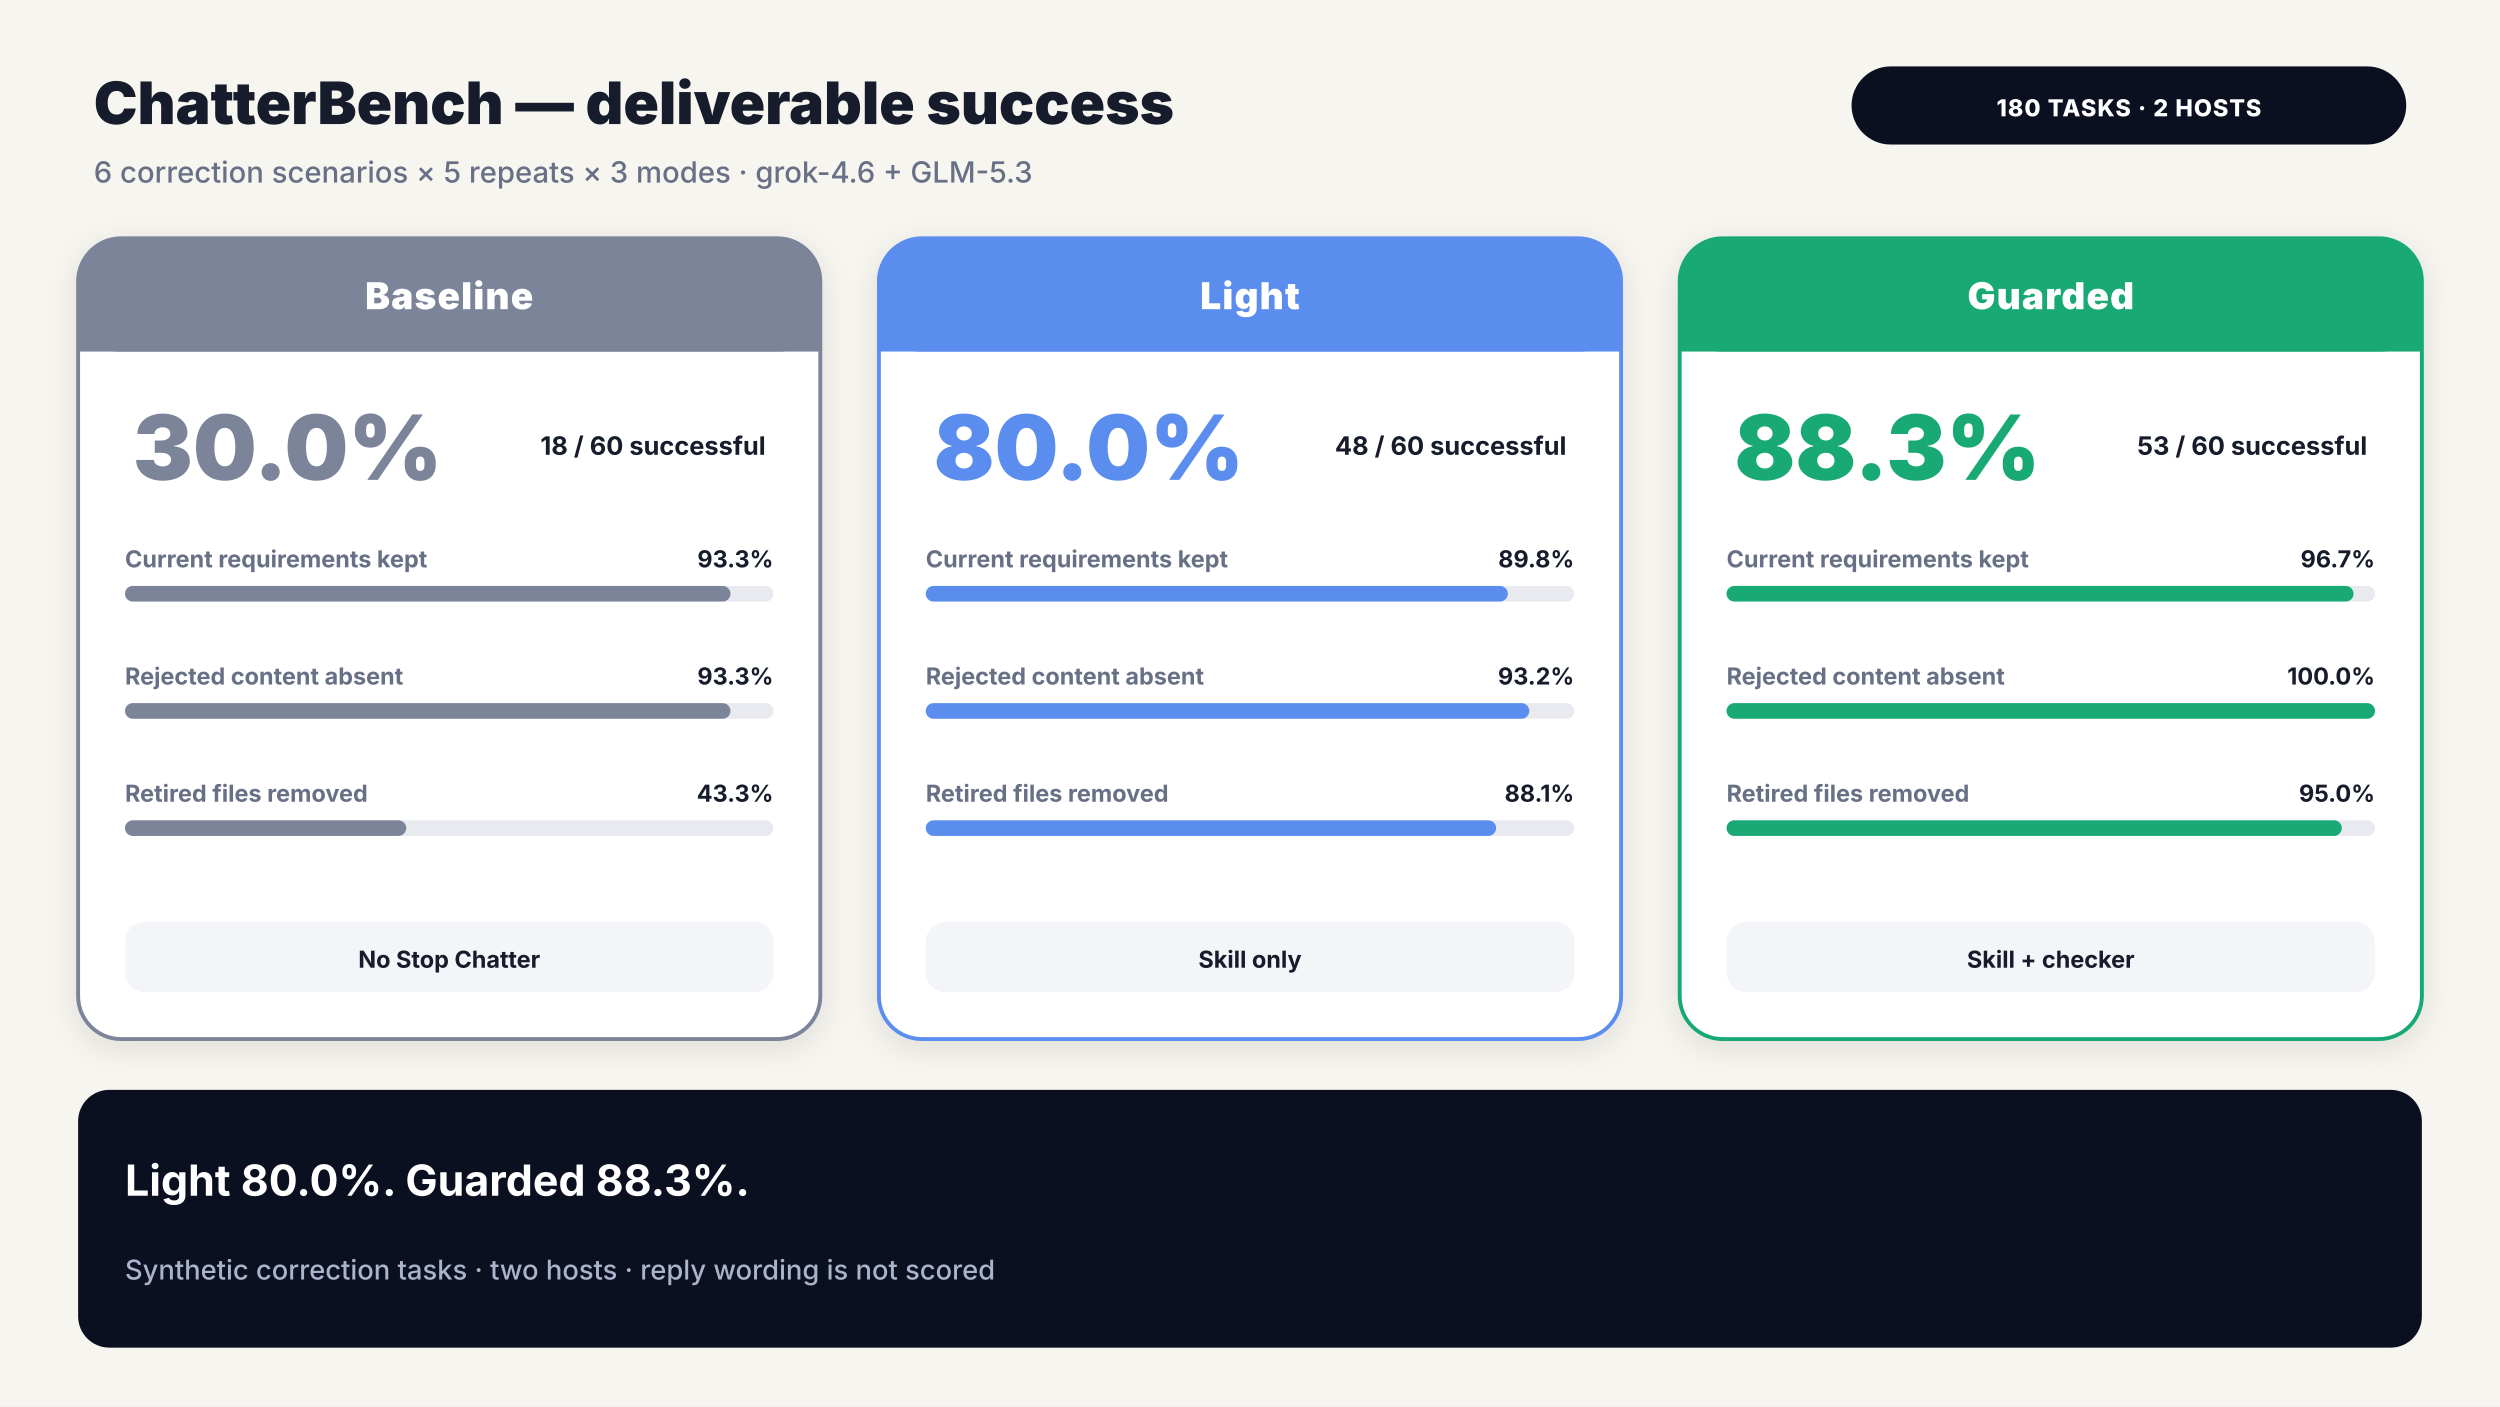
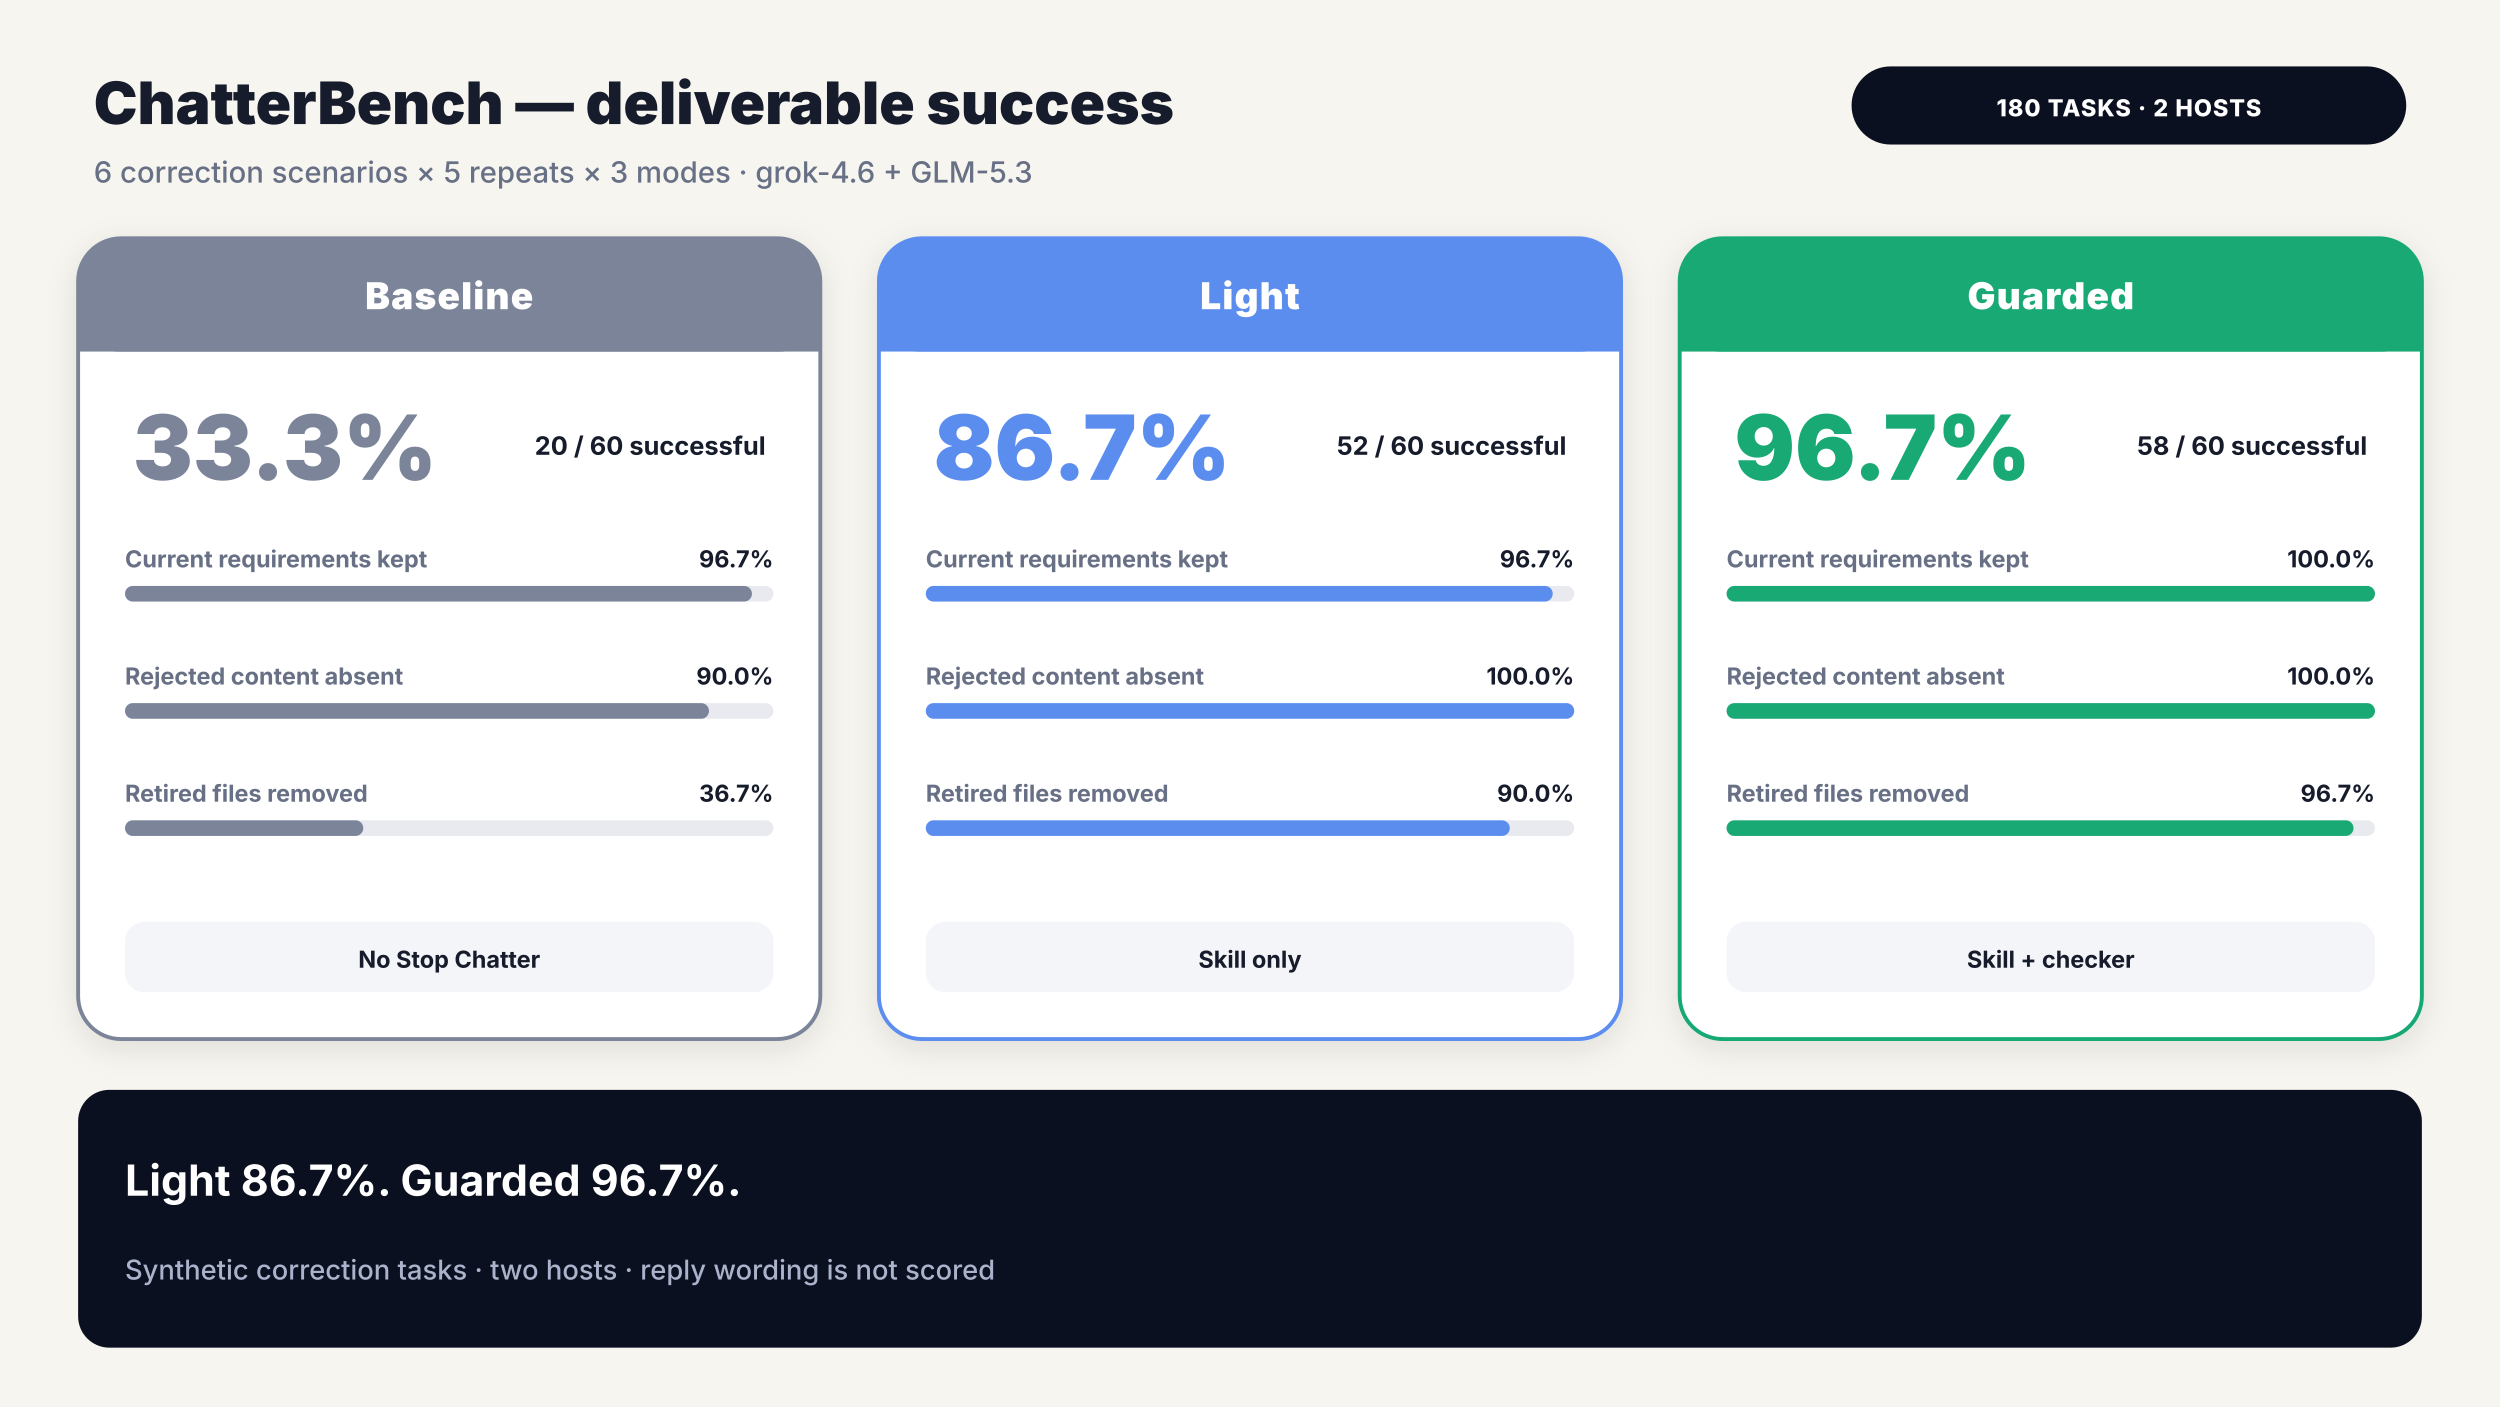
<svg xmlns="http://www.w3.org/2000/svg" viewBox="0 0 1280 720" width="1280" height="720" role="img">
  <defs>
    <linearGradient id="hero-bg" x1="0" y1="0" x2="1" y2="1">
      <stop offset="0" stop-color="#0B1020" />
      <stop offset="1" stop-color="#1B2340" />
    </linearGradient>
    <filter id="shadow" x="-8%" y="-8%" width="116%" height="116%">
      <feDropShadow dx="0" dy="4" stdDeviation="8" flood-color="#0B1020" flood-opacity="0.10" />
    </filter>
    <marker id="arrow-coral" markerWidth="10" markerHeight="8" refX="9" refY="4" orient="auto">
      <polygon points="0 0, 10 4, 0 8" fill="#FF6B4A" />
    </marker>
    <marker id="arrow-green" markerWidth="10" markerHeight="8" refX="9" refY="4" orient="auto">
      <polygon points="0 0, 10 4, 0 8" fill="#19A974" />
    </marker>
  </defs>
  <rect width="1280" height="720" fill="#F7F5EF" />
  <text x="48" y="52" fill="#171C2C" font-family="Inter,-apple-system,BlinkMacSystemFont,'Segoe UI','PingFang SC','Microsoft YaHei',sans-serif" font-size="30" font-weight="850" text-anchor="start" dominant-baseline="middle" opacity="1" letter-spacing="0">ChatterBench — deliverable success</text>
  <text x="48" y="88" fill="#687086" font-family="Inter,-apple-system,BlinkMacSystemFont,'Segoe UI','PingFang SC','Microsoft YaHei',sans-serif" font-size="15" font-weight="500" text-anchor="start" dominant-baseline="middle" opacity="1" letter-spacing="0">6 correction scenarios × 5 repeats × 3 modes · grok-4.6 + GLM-5.3</text>
  <rect x="948" y="34" width="284" height="40" rx="20" fill="#0B1020" opacity="1" />
  <text x="1090" y="55" fill="#FFFFFF" font-family="Inter,-apple-system,BlinkMacSystemFont,'Segoe UI','PingFang SC','Microsoft YaHei',sans-serif" font-size="12" font-weight="800" text-anchor="middle" dominant-baseline="middle" opacity="1" letter-spacing="0.5">180 TASKS · 2 HOSTS</text>
  <rect x="40" y="122" width="380" height="410" rx="22" fill="#FFFFFF" opacity="1" stroke="#7B8499" stroke-width="2" filter="url(#shadow)" />
  <rect x="40" y="122" width="380" height="58" rx="21" fill="#7B8499" opacity="1" />
  <rect x="40" y="158" width="380" height="22" fill="#7B8499" />
  <text x="230" y="151" fill="#FFFFFF" font-family="Inter,-apple-system,BlinkMacSystemFont,'Segoe UI','PingFang SC','Microsoft YaHei',sans-serif" font-size="19" font-weight="850" text-anchor="middle" dominant-baseline="middle" opacity="1" letter-spacing="0.6">Baseline</text>
-   <text x="68" y="228" fill="#7B8499" font-family="Inter,-apple-system,BlinkMacSystemFont,'Segoe UI','PingFang SC','Microsoft YaHei',sans-serif" font-size="46" font-weight="900" text-anchor="start" dominant-baseline="middle" opacity="1" letter-spacing="0">30.0%</text>
-   <text x="392" y="228" fill="#171C2C" font-family="Inter,-apple-system,BlinkMacSystemFont,'Segoe UI','PingFang SC','Microsoft YaHei',sans-serif" font-size="13" font-weight="700" text-anchor="end" dominant-baseline="middle" opacity="1" letter-spacing="0">18 / 60 successful</text>
+   <text x="68" y="228" fill="#7B8499" font-family="Inter,-apple-system,BlinkMacSystemFont,'Segoe UI','PingFang SC','Microsoft YaHei',sans-serif" font-size="46" font-weight="900" text-anchor="start" dominant-baseline="middle" opacity="1" letter-spacing="0">33.3%</text>
+   <text x="392" y="228" fill="#171C2C" font-family="Inter,-apple-system,BlinkMacSystemFont,'Segoe UI','PingFang SC','Microsoft YaHei',sans-serif" font-size="13" font-weight="700" text-anchor="end" dominant-baseline="middle" opacity="1" letter-spacing="0">20 / 60 successful</text>
  <text x="64" y="286" fill="#687086" font-family="Inter,-apple-system,BlinkMacSystemFont,'Segoe UI','PingFang SC','Microsoft YaHei',sans-serif" font-size="12" font-weight="650" text-anchor="start" dominant-baseline="middle" opacity="1" letter-spacing="0">Current requirements kept</text>
-   <text x="396" y="286" fill="#171C2C" font-family="Inter,-apple-system,BlinkMacSystemFont,'Segoe UI','PingFang SC','Microsoft YaHei',sans-serif" font-size="12" font-weight="750" text-anchor="end" dominant-baseline="middle" opacity="1" letter-spacing="0">93.3%</text>
+   <text x="396" y="286" fill="#171C2C" font-family="Inter,-apple-system,BlinkMacSystemFont,'Segoe UI','PingFang SC','Microsoft YaHei',sans-serif" font-size="12" font-weight="750" text-anchor="end" dominant-baseline="middle" opacity="1" letter-spacing="0">96.7%</text>
  <rect x="64" y="300" width="332" height="8" rx="4" fill="#E8EAF0" opacity="1" />
-   <rect x="64" y="300" width="310" height="8" rx="4" fill="#7B8499" opacity="1" />
+   <rect x="64" y="300" width="321" height="8" rx="4" fill="#7B8499" opacity="1" />
  <text x="64" y="346" fill="#687086" font-family="Inter,-apple-system,BlinkMacSystemFont,'Segoe UI','PingFang SC','Microsoft YaHei',sans-serif" font-size="12" font-weight="650" text-anchor="start" dominant-baseline="middle" opacity="1" letter-spacing="0">Rejected content absent</text>
-   <text x="396" y="346" fill="#171C2C" font-family="Inter,-apple-system,BlinkMacSystemFont,'Segoe UI','PingFang SC','Microsoft YaHei',sans-serif" font-size="12" font-weight="750" text-anchor="end" dominant-baseline="middle" opacity="1" letter-spacing="0">93.3%</text>
+   <text x="396" y="346" fill="#171C2C" font-family="Inter,-apple-system,BlinkMacSystemFont,'Segoe UI','PingFang SC','Microsoft YaHei',sans-serif" font-size="12" font-weight="750" text-anchor="end" dominant-baseline="middle" opacity="1" letter-spacing="0">90.0%</text>
  <rect x="64" y="360" width="332" height="8" rx="4" fill="#E8EAF0" opacity="1" />
-   <rect x="64" y="360" width="310" height="8" rx="4" fill="#7B8499" opacity="1" />
+   <rect x="64" y="360" width="299" height="8" rx="4" fill="#7B8499" opacity="1" />
  <text x="64" y="406" fill="#687086" font-family="Inter,-apple-system,BlinkMacSystemFont,'Segoe UI','PingFang SC','Microsoft YaHei',sans-serif" font-size="12" font-weight="650" text-anchor="start" dominant-baseline="middle" opacity="1" letter-spacing="0">Retired files removed</text>
-   <text x="396" y="406" fill="#171C2C" font-family="Inter,-apple-system,BlinkMacSystemFont,'Segoe UI','PingFang SC','Microsoft YaHei',sans-serif" font-size="12" font-weight="750" text-anchor="end" dominant-baseline="middle" opacity="1" letter-spacing="0">43.3%</text>
+   <text x="396" y="406" fill="#171C2C" font-family="Inter,-apple-system,BlinkMacSystemFont,'Segoe UI','PingFang SC','Microsoft YaHei',sans-serif" font-size="12" font-weight="750" text-anchor="end" dominant-baseline="middle" opacity="1" letter-spacing="0">36.7%</text>
  <rect x="64" y="420" width="332" height="8" rx="4" fill="#E8EAF0" opacity="1" />
-   <rect x="64" y="420" width="144" height="8" rx="4" fill="#7B8499" opacity="1" />
+   <rect x="64" y="420" width="122" height="8" rx="4" fill="#7B8499" opacity="1" />
  <rect x="64" y="472" width="332" height="36" rx="10" fill="#F4F5F8" opacity="1" />
  <text x="230" y="491" fill="#171C2C" font-family="Inter,-apple-system,BlinkMacSystemFont,'Segoe UI','PingFang SC','Microsoft YaHei',sans-serif" font-size="12" font-weight="700" text-anchor="middle" dominant-baseline="middle" opacity="1" letter-spacing="0">No Stop Chatter</text>
  <rect x="450" y="122" width="380" height="410" rx="22" fill="#FFFFFF" opacity="1" stroke="#5B8DEF" stroke-width="2" filter="url(#shadow)" />
  <rect x="450" y="122" width="380" height="58" rx="21" fill="#5B8DEF" opacity="1" />
  <rect x="450" y="158" width="380" height="22" fill="#5B8DEF" />
  <text x="640" y="151" fill="#FFFFFF" font-family="Inter,-apple-system,BlinkMacSystemFont,'Segoe UI','PingFang SC','Microsoft YaHei',sans-serif" font-size="19" font-weight="850" text-anchor="middle" dominant-baseline="middle" opacity="1" letter-spacing="0.6">Light</text>
-   <text x="478" y="228" fill="#5B8DEF" font-family="Inter,-apple-system,BlinkMacSystemFont,'Segoe UI','PingFang SC','Microsoft YaHei',sans-serif" font-size="46" font-weight="900" text-anchor="start" dominant-baseline="middle" opacity="1" letter-spacing="0">80.0%</text>
-   <text x="802" y="228" fill="#171C2C" font-family="Inter,-apple-system,BlinkMacSystemFont,'Segoe UI','PingFang SC','Microsoft YaHei',sans-serif" font-size="13" font-weight="700" text-anchor="end" dominant-baseline="middle" opacity="1" letter-spacing="0">48 / 60 successful</text>
+   <text x="478" y="228" fill="#5B8DEF" font-family="Inter,-apple-system,BlinkMacSystemFont,'Segoe UI','PingFang SC','Microsoft YaHei',sans-serif" font-size="46" font-weight="900" text-anchor="start" dominant-baseline="middle" opacity="1" letter-spacing="0">86.7%</text>
+   <text x="802" y="228" fill="#171C2C" font-family="Inter,-apple-system,BlinkMacSystemFont,'Segoe UI','PingFang SC','Microsoft YaHei',sans-serif" font-size="13" font-weight="700" text-anchor="end" dominant-baseline="middle" opacity="1" letter-spacing="0">52 / 60 successful</text>
  <text x="474" y="286" fill="#687086" font-family="Inter,-apple-system,BlinkMacSystemFont,'Segoe UI','PingFang SC','Microsoft YaHei',sans-serif" font-size="12" font-weight="650" text-anchor="start" dominant-baseline="middle" opacity="1" letter-spacing="0">Current requirements kept</text>
-   <text x="806" y="286" fill="#171C2C" font-family="Inter,-apple-system,BlinkMacSystemFont,'Segoe UI','PingFang SC','Microsoft YaHei',sans-serif" font-size="12" font-weight="750" text-anchor="end" dominant-baseline="middle" opacity="1" letter-spacing="0">89.8%</text>
+   <text x="806" y="286" fill="#171C2C" font-family="Inter,-apple-system,BlinkMacSystemFont,'Segoe UI','PingFang SC','Microsoft YaHei',sans-serif" font-size="12" font-weight="750" text-anchor="end" dominant-baseline="middle" opacity="1" letter-spacing="0">96.7%</text>
  <rect x="474" y="300" width="332" height="8" rx="4" fill="#E8EAF0" opacity="1" />
-   <rect x="474" y="300" width="298" height="8" rx="4" fill="#5B8DEF" opacity="1" />
+   <rect x="474" y="300" width="321" height="8" rx="4" fill="#5B8DEF" opacity="1" />
  <text x="474" y="346" fill="#687086" font-family="Inter,-apple-system,BlinkMacSystemFont,'Segoe UI','PingFang SC','Microsoft YaHei',sans-serif" font-size="12" font-weight="650" text-anchor="start" dominant-baseline="middle" opacity="1" letter-spacing="0">Rejected content absent</text>
-   <text x="806" y="346" fill="#171C2C" font-family="Inter,-apple-system,BlinkMacSystemFont,'Segoe UI','PingFang SC','Microsoft YaHei',sans-serif" font-size="12" font-weight="750" text-anchor="end" dominant-baseline="middle" opacity="1" letter-spacing="0">93.2%</text>
+   <text x="806" y="346" fill="#171C2C" font-family="Inter,-apple-system,BlinkMacSystemFont,'Segoe UI','PingFang SC','Microsoft YaHei',sans-serif" font-size="12" font-weight="750" text-anchor="end" dominant-baseline="middle" opacity="1" letter-spacing="0">100.0%</text>
  <rect x="474" y="360" width="332" height="8" rx="4" fill="#E8EAF0" opacity="1" />
-   <rect x="474" y="360" width="309" height="8" rx="4" fill="#5B8DEF" opacity="1" />
+   <rect x="474" y="360" width="332" height="8" rx="4" fill="#5B8DEF" opacity="1" />
  <text x="474" y="406" fill="#687086" font-family="Inter,-apple-system,BlinkMacSystemFont,'Segoe UI','PingFang SC','Microsoft YaHei',sans-serif" font-size="12" font-weight="650" text-anchor="start" dominant-baseline="middle" opacity="1" letter-spacing="0">Retired files removed</text>
-   <text x="806" y="406" fill="#171C2C" font-family="Inter,-apple-system,BlinkMacSystemFont,'Segoe UI','PingFang SC','Microsoft YaHei',sans-serif" font-size="12" font-weight="750" text-anchor="end" dominant-baseline="middle" opacity="1" letter-spacing="0">88.1%</text>
+   <text x="806" y="406" fill="#171C2C" font-family="Inter,-apple-system,BlinkMacSystemFont,'Segoe UI','PingFang SC','Microsoft YaHei',sans-serif" font-size="12" font-weight="750" text-anchor="end" dominant-baseline="middle" opacity="1" letter-spacing="0">90.0%</text>
  <rect x="474" y="420" width="332" height="8" rx="4" fill="#E8EAF0" opacity="1" />
-   <rect x="474" y="420" width="292" height="8" rx="4" fill="#5B8DEF" opacity="1" />
+   <rect x="474" y="420" width="299" height="8" rx="4" fill="#5B8DEF" opacity="1" />
  <rect x="474" y="472" width="332" height="36" rx="10" fill="#F4F5F8" opacity="1" />
  <text x="640" y="491" fill="#171C2C" font-family="Inter,-apple-system,BlinkMacSystemFont,'Segoe UI','PingFang SC','Microsoft YaHei',sans-serif" font-size="12" font-weight="700" text-anchor="middle" dominant-baseline="middle" opacity="1" letter-spacing="0">Skill only</text>
  <rect x="860" y="122" width="380" height="410" rx="22" fill="#FFFFFF" opacity="1" stroke="#19A974" stroke-width="2" filter="url(#shadow)" />
  <rect x="860" y="122" width="380" height="58" rx="21" fill="#19A974" opacity="1" />
  <rect x="860" y="158" width="380" height="22" fill="#19A974" />
  <text x="1050" y="151" fill="#FFFFFF" font-family="Inter,-apple-system,BlinkMacSystemFont,'Segoe UI','PingFang SC','Microsoft YaHei',sans-serif" font-size="19" font-weight="850" text-anchor="middle" dominant-baseline="middle" opacity="1" letter-spacing="0.6">Guarded</text>
-   <text x="888" y="228" fill="#19A974" font-family="Inter,-apple-system,BlinkMacSystemFont,'Segoe UI','PingFang SC','Microsoft YaHei',sans-serif" font-size="46" font-weight="900" text-anchor="start" dominant-baseline="middle" opacity="1" letter-spacing="0">88.3%</text>
-   <text x="1212" y="228" fill="#171C2C" font-family="Inter,-apple-system,BlinkMacSystemFont,'Segoe UI','PingFang SC','Microsoft YaHei',sans-serif" font-size="13" font-weight="700" text-anchor="end" dominant-baseline="middle" opacity="1" letter-spacing="0">53 / 60 successful</text>
+   <text x="888" y="228" fill="#19A974" font-family="Inter,-apple-system,BlinkMacSystemFont,'Segoe UI','PingFang SC','Microsoft YaHei',sans-serif" font-size="46" font-weight="900" text-anchor="start" dominant-baseline="middle" opacity="1" letter-spacing="0">96.7%</text>
+   <text x="1212" y="228" fill="#171C2C" font-family="Inter,-apple-system,BlinkMacSystemFont,'Segoe UI','PingFang SC','Microsoft YaHei',sans-serif" font-size="13" font-weight="700" text-anchor="end" dominant-baseline="middle" opacity="1" letter-spacing="0">58 / 60 successful</text>
  <text x="884" y="286" fill="#687086" font-family="Inter,-apple-system,BlinkMacSystemFont,'Segoe UI','PingFang SC','Microsoft YaHei',sans-serif" font-size="12" font-weight="650" text-anchor="start" dominant-baseline="middle" opacity="1" letter-spacing="0">Current requirements kept</text>
-   <text x="1216" y="286" fill="#171C2C" font-family="Inter,-apple-system,BlinkMacSystemFont,'Segoe UI','PingFang SC','Microsoft YaHei',sans-serif" font-size="12" font-weight="750" text-anchor="end" dominant-baseline="middle" opacity="1" letter-spacing="0">96.7%</text>
+   <text x="1216" y="286" fill="#171C2C" font-family="Inter,-apple-system,BlinkMacSystemFont,'Segoe UI','PingFang SC','Microsoft YaHei',sans-serif" font-size="12" font-weight="750" text-anchor="end" dominant-baseline="middle" opacity="1" letter-spacing="0">100.0%</text>
  <rect x="884" y="300" width="332" height="8" rx="4" fill="#E8EAF0" opacity="1" />
-   <rect x="884" y="300" width="321" height="8" rx="4" fill="#19A974" opacity="1" />
+   <rect x="884" y="300" width="332" height="8" rx="4" fill="#19A974" opacity="1" />
  <text x="884" y="346" fill="#687086" font-family="Inter,-apple-system,BlinkMacSystemFont,'Segoe UI','PingFang SC','Microsoft YaHei',sans-serif" font-size="12" font-weight="650" text-anchor="start" dominant-baseline="middle" opacity="1" letter-spacing="0">Rejected content absent</text>
  <text x="1216" y="346" fill="#171C2C" font-family="Inter,-apple-system,BlinkMacSystemFont,'Segoe UI','PingFang SC','Microsoft YaHei',sans-serif" font-size="12" font-weight="750" text-anchor="end" dominant-baseline="middle" opacity="1" letter-spacing="0">100.0%</text>
  <rect x="884" y="360" width="332" height="8" rx="4" fill="#E8EAF0" opacity="1" />
  <rect x="884" y="360" width="332" height="8" rx="4" fill="#19A974" opacity="1" />
  <text x="884" y="406" fill="#687086" font-family="Inter,-apple-system,BlinkMacSystemFont,'Segoe UI','PingFang SC','Microsoft YaHei',sans-serif" font-size="12" font-weight="650" text-anchor="start" dominant-baseline="middle" opacity="1" letter-spacing="0">Retired files removed</text>
-   <text x="1216" y="406" fill="#171C2C" font-family="Inter,-apple-system,BlinkMacSystemFont,'Segoe UI','PingFang SC','Microsoft YaHei',sans-serif" font-size="12" font-weight="750" text-anchor="end" dominant-baseline="middle" opacity="1" letter-spacing="0">95.0%</text>
+   <text x="1216" y="406" fill="#171C2C" font-family="Inter,-apple-system,BlinkMacSystemFont,'Segoe UI','PingFang SC','Microsoft YaHei',sans-serif" font-size="12" font-weight="750" text-anchor="end" dominant-baseline="middle" opacity="1" letter-spacing="0">96.7%</text>
  <rect x="884" y="420" width="332" height="8" rx="4" fill="#E8EAF0" opacity="1" />
-   <rect x="884" y="420" width="315" height="8" rx="4" fill="#19A974" opacity="1" />
+   <rect x="884" y="420" width="321" height="8" rx="4" fill="#19A974" opacity="1" />
  <rect x="884" y="472" width="332" height="36" rx="10" fill="#F4F5F8" opacity="1" />
  <text x="1050" y="491" fill="#171C2C" font-family="Inter,-apple-system,BlinkMacSystemFont,'Segoe UI','PingFang SC','Microsoft YaHei',sans-serif" font-size="12" font-weight="700" text-anchor="middle" dominant-baseline="middle" opacity="1" letter-spacing="0">Skill + checker</text>
  <rect x="40" y="558" width="1200" height="132" rx="16" fill="#0B1020" opacity="1" />
-   <text x="64" y="604" fill="#FFFFFF" font-family="Inter,-apple-system,BlinkMacSystemFont,'Segoe UI','PingFang SC','Microsoft YaHei',sans-serif" font-size="22" font-weight="750" text-anchor="start" dominant-baseline="middle" opacity="1" letter-spacing="0">Light 80.0%. Guarded 88.3%.</text>
+   <text x="64" y="604" fill="#FFFFFF" font-family="Inter,-apple-system,BlinkMacSystemFont,'Segoe UI','PingFang SC','Microsoft YaHei',sans-serif" font-size="22" font-weight="750" text-anchor="start" dominant-baseline="middle" opacity="1" letter-spacing="0">Light 86.7%. Guarded 96.7%.</text>
  <text x="64" y="650" fill="#AAB3CB" font-family="Inter,-apple-system,BlinkMacSystemFont,'Segoe UI','PingFang SC','Microsoft YaHei',sans-serif" font-size="14" font-weight="500" text-anchor="start" dominant-baseline="middle" opacity="1" letter-spacing="0">Synthetic correction tasks · two hosts · reply wording is not scored</text>
</svg>
